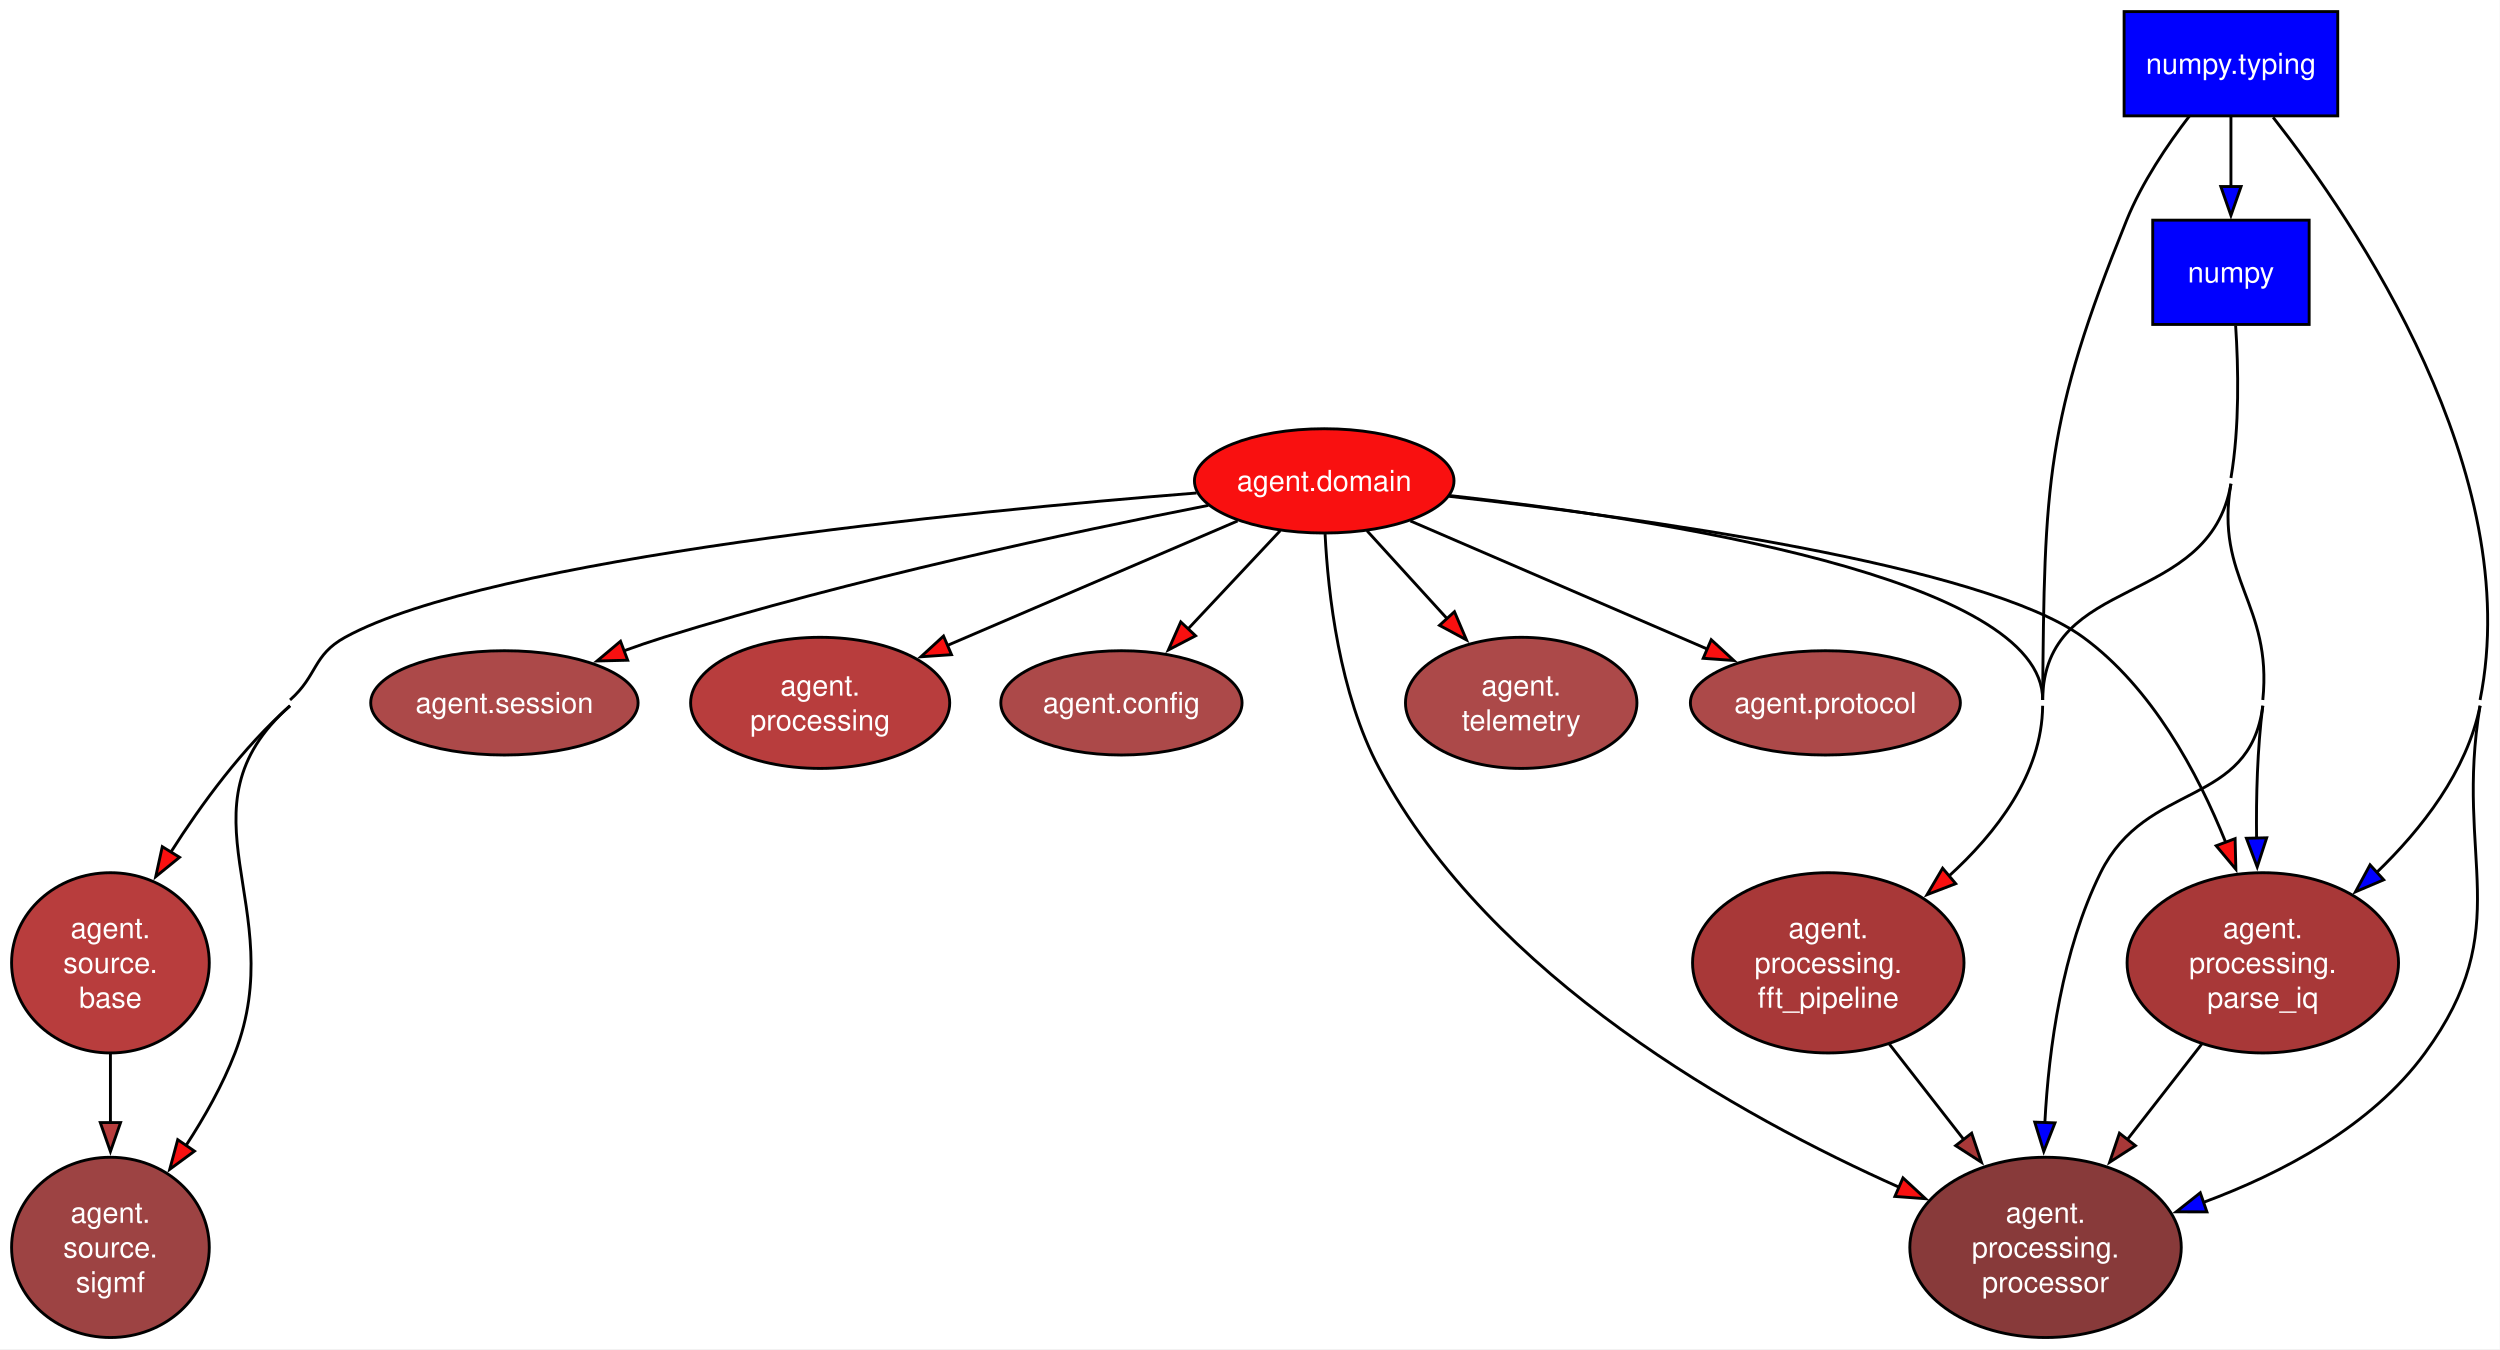
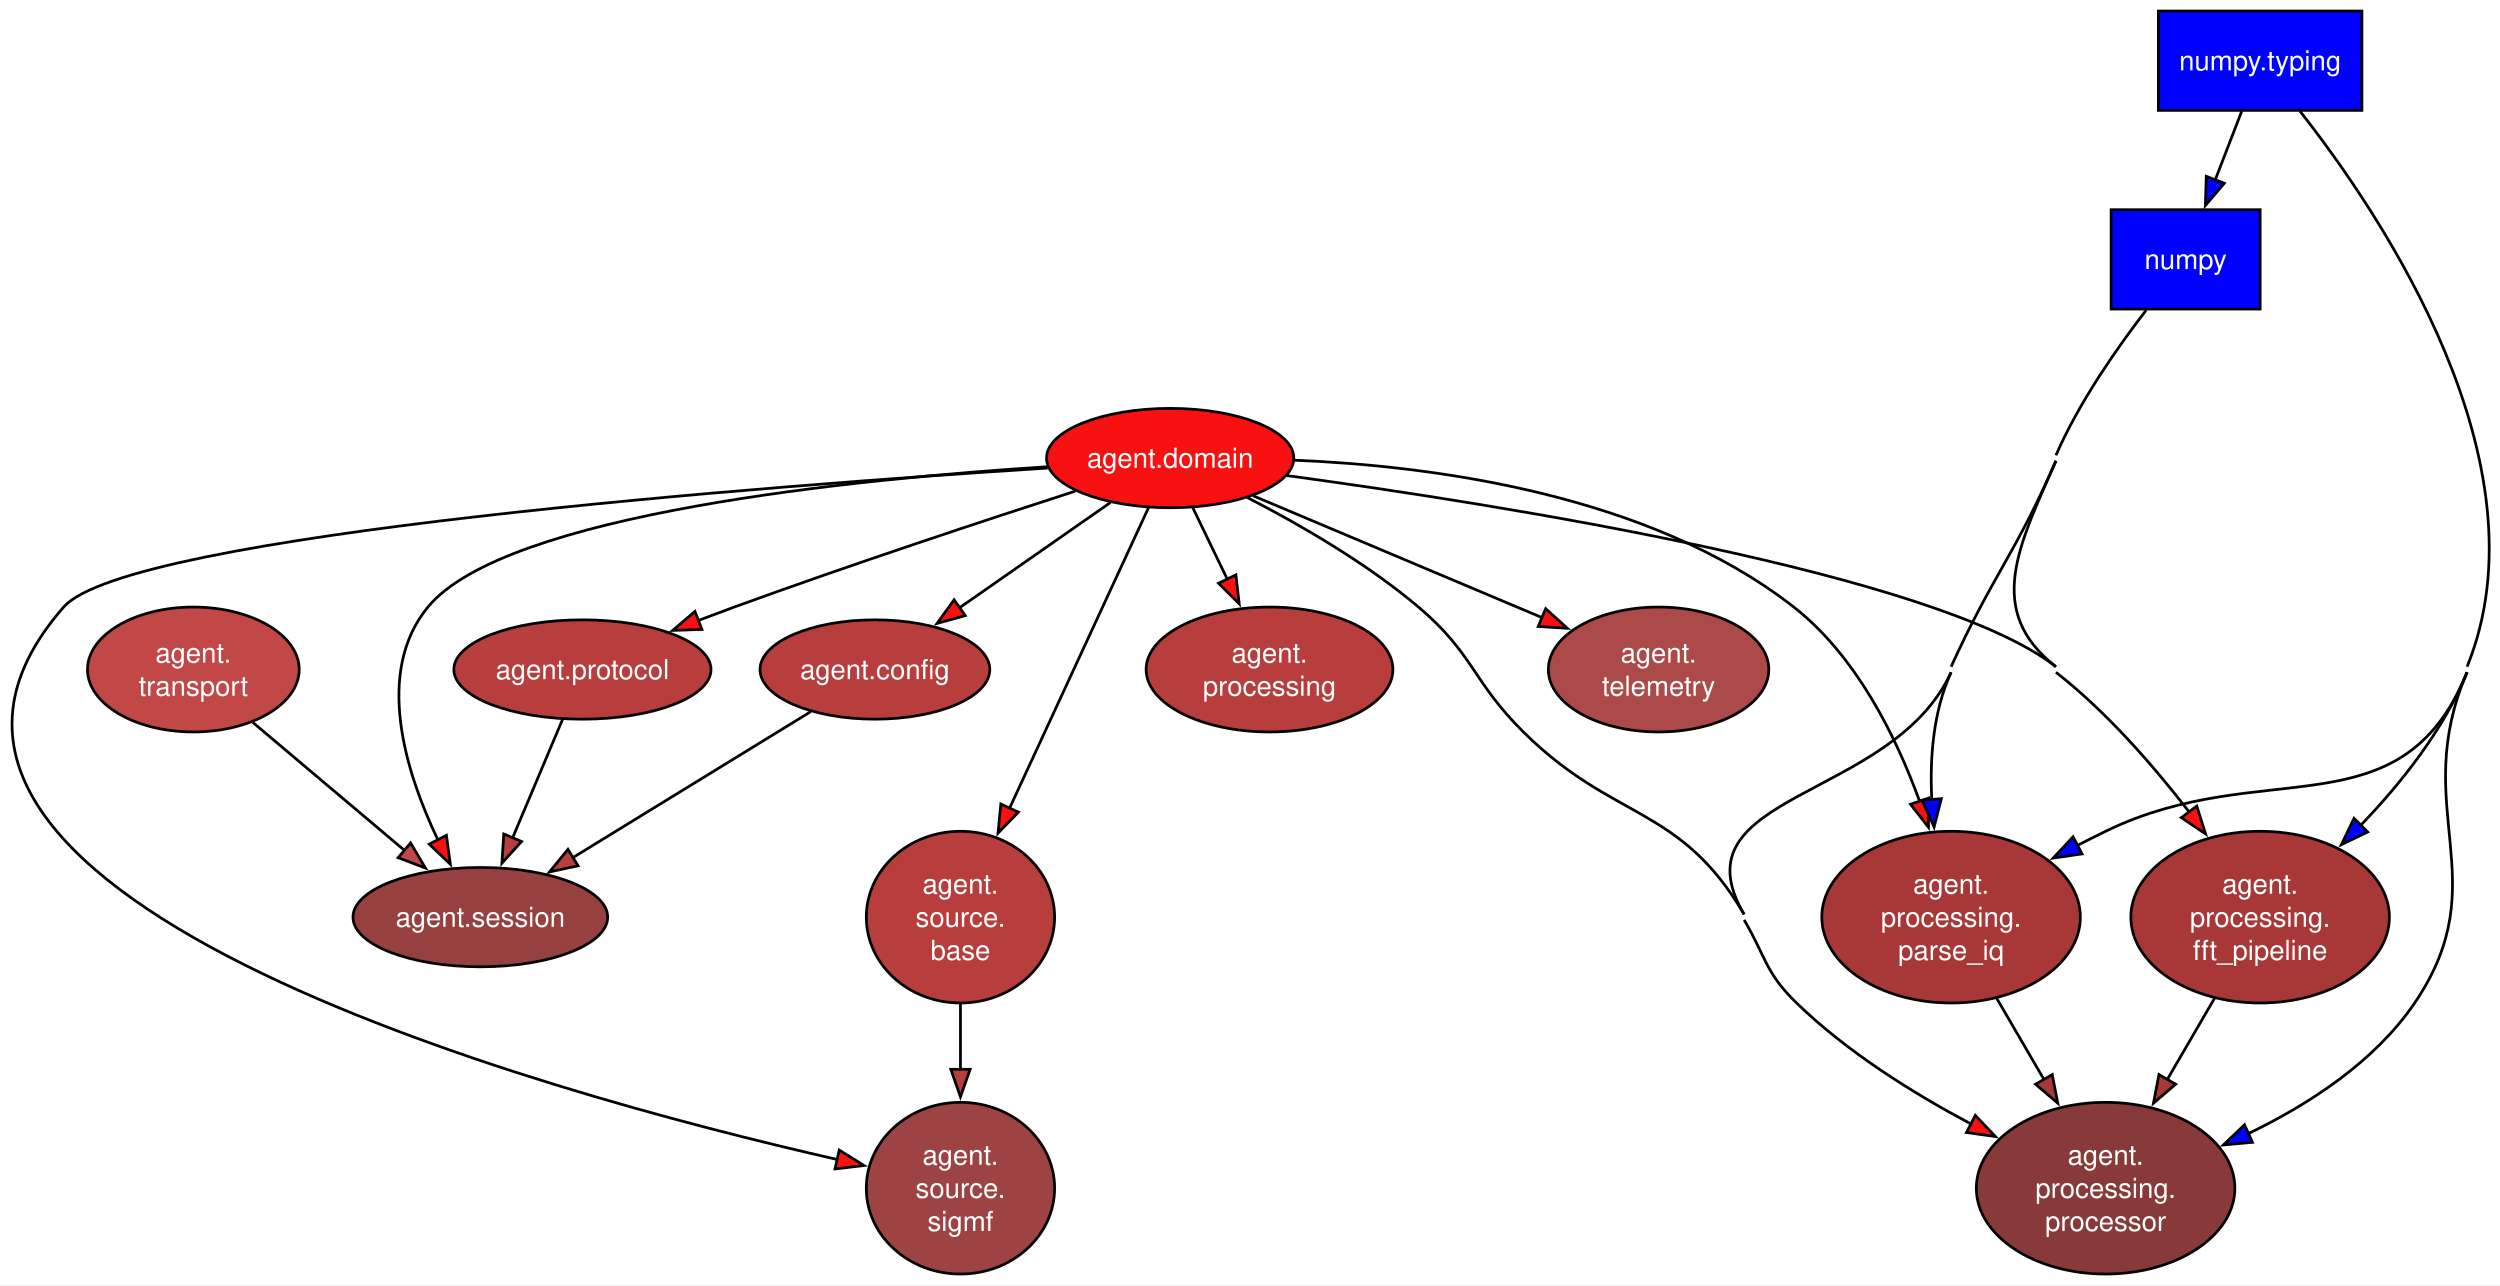
- <svg xmlns="http://www.w3.org/2000/svg" width="863pt" height="466pt" viewBox="0.00 0.00 863.00 466.00">
+ <svg xmlns="http://www.w3.org/2000/svg" width="906pt" height="466pt" viewBox="0.00 0.00 906.00 466.00">
  <g id="graph0" class="graph" transform="scale(1 1) rotate(0) translate(4 461.71)">
    <style>.edge&gt;path:hover{stroke-width:8}</style>
-     <polygon fill="white" stroke="none" points="-4,4 -4,-461.71 858.88,-461.71 858.88,4 -4,4" />
+     <polygon fill="white" stroke="none" points="-4,4 -4,-461.71 902.39,-461.71 902.39,4 -4,4" />
    <g id="node1" class="node">
      <style>.edge&gt;path:hover{stroke-width:8}</style>
-       <ellipse fill="#ac4949" stroke="black" cx="383.12" cy="-219.08" rx="41.64" ry="18" />
-       <text xml:space="preserve" text-anchor="middle" x="383.12" y="-215.58" font-family="Helvetica,sans-Serif" font-size="10.00" fill="#ffffff">agent.config</text>
+       <ellipse fill="#b83d3d" stroke="black" cx="313.07" cy="-219.08" rx="41.64" ry="18" />
+       <text xml:space="preserve" text-anchor="middle" x="313.07" y="-215.58" font-family="Helvetica,sans-Serif" font-size="10.00" fill="#ffffff">agent.config</text>
+     </g>
+     <g id="node8" class="node">
+       <style>.edge&gt;path:hover{stroke-width:8}</style>
+       <ellipse fill="#964040" stroke="black" cx="170.07" cy="-129.34" rx="46.15" ry="18" />
+       <text xml:space="preserve" text-anchor="middle" x="170.07" y="-125.84" font-family="Helvetica,sans-Serif" font-size="10.00" fill="#ffffff">agent.session</text>
+     </g>
+     <g id="edge1" class="edge">
+       <style>.edge&gt;path:hover{stroke-width:8}</style>
+       <path fill="none" stroke="black" d="M289.78,-203.79C266.34,-189.4 229.97,-167.09 203.46,-150.82" />
+       <polygon fill="#b83d3d" stroke="black" points="205.48,-147.95 195.12,-145.71 201.82,-153.92 205.48,-147.95" />
    </g>
    <g id="node2" class="node">
      <style>.edge&gt;path:hover{stroke-width:8}</style>
-       <ellipse fill="#f91010" stroke="black" cx="453.12" cy="-295.71" rx="44.8" ry="18" />
-       <text xml:space="preserve" text-anchor="middle" x="453.12" y="-292.21" font-family="Helvetica,sans-Serif" font-size="10.00" fill="#ffffff">agent.domain</text>
-     </g>
-     <g id="edge1" class="edge">
-       <style>.edge&gt;path:hover{stroke-width:8}</style>
-       <path fill="none" stroke="black" d="M437.93,-278.51C428.57,-268.54 416.4,-255.56 405.9,-244.37" />
-       <polygon fill="#f91010" stroke="black" points="408.71,-242.24 399.31,-237.34 403.6,-247.03 408.71,-242.24" />
+       <ellipse fill="#f91010" stroke="black" cx="420.07" cy="-295.71" rx="44.8" ry="18" />
+       <text xml:space="preserve" text-anchor="middle" x="420.07" y="-292.21" font-family="Helvetica,sans-Serif" font-size="10.00" fill="#ffffff">agent.domain</text>
+     </g>
+     <g id="edge2" class="edge">
+       <style>.edge&gt;path:hover{stroke-width:8}</style>
+       <path fill="none" stroke="black" d="M398.42,-279.6C382.65,-268.61 361.09,-253.56 343.58,-241.35" />
+       <polygon fill="#f91010" stroke="black" points="345.78,-238.62 335.57,-235.77 341.77,-244.36 345.78,-238.62" />
    </g>
    <g id="node3" class="node">
      <style>.edge&gt;path:hover{stroke-width:8}</style>
-       <ellipse fill="#b83d3d" stroke="black" cx="279.12" cy="-219.08" rx="44.72" ry="22.63" />
-       <text xml:space="preserve" text-anchor="middle" x="279.12" y="-221.58" font-family="Helvetica,sans-Serif" font-size="10.00" fill="#ffffff">agent.</text>
-       <text xml:space="preserve" text-anchor="middle" x="279.12" y="-209.58" font-family="Helvetica,sans-Serif" font-size="10.00" fill="#ffffff">processing</text>
-     </g>
-     <g id="edge2" class="edge">
-       <style>.edge&gt;path:hover{stroke-width:8}</style>
-       <path fill="none" stroke="black" d="M423.21,-281.88C395.53,-270.01 354.06,-252.22 322.71,-238.77" />
-       <polygon fill="#f91010" stroke="black" points="324.46,-235.72 313.89,-234.99 321.7,-242.15 324.46,-235.72" />
+       <ellipse fill="#b83d3d" stroke="black" cx="456.07" cy="-219.08" rx="44.72" ry="22.63" />
+       <text xml:space="preserve" text-anchor="middle" x="456.07" y="-221.58" font-family="Helvetica,sans-Serif" font-size="10.00" fill="#ffffff">agent.</text>
+       <text xml:space="preserve" text-anchor="middle" x="456.07" y="-209.58" font-family="Helvetica,sans-Serif" font-size="10.00" fill="#ffffff">processing</text>
+     </g>
+     <g id="edge3" class="edge">
+       <style>.edge&gt;path:hover{stroke-width:8}</style>
+       <path fill="none" stroke="black" d="M428.24,-277.77C431.97,-270.04 436.51,-260.63 440.83,-251.68" />
+       <polygon fill="#f91010" stroke="black" points="443.89,-253.38 445.09,-242.86 437.59,-250.34 443.89,-253.38" />
    </g>
    <g id="node4" class="node">
      <style>.edge&gt;path:hover{stroke-width:8}</style>
-       <ellipse fill="#a83838" stroke="black" cx="627.12" cy="-129.34" rx="46.85" ry="31.11" />
-       <text xml:space="preserve" text-anchor="middle" x="627.12" y="-137.84" font-family="Helvetica,sans-Serif" font-size="10.00" fill="#ffffff">agent.</text>
-       <text xml:space="preserve" text-anchor="middle" x="627.12" y="-125.84" font-family="Helvetica,sans-Serif" font-size="10.00" fill="#ffffff">processing.</text>
-       <text xml:space="preserve" text-anchor="middle" x="627.12" y="-113.84" font-family="Helvetica,sans-Serif" font-size="10.00" fill="#ffffff">fft_pipeline</text>
-     </g>
-     <g id="edge3" class="edge">
-       <style>.edge&gt;path:hover{stroke-width:8}</style>
-       <path fill="none" stroke="black" d="M701.12,-218.08C700.92,-194.62 685.25,-174.18 668.38,-158.94" />
-       <polygon fill="#f91010" stroke="black" points="671.11,-156.67 661.22,-152.87 666.59,-162.01 671.11,-156.67" />
-       <path fill="none" stroke="black" d="M496.39,-290.65C567.56,-282.78 701.48,-262.34 701.12,-220.08" />
+       <ellipse fill="#a83838" stroke="black" cx="815.07" cy="-129.34" rx="46.85" ry="31.11" />
+       <text xml:space="preserve" text-anchor="middle" x="815.07" y="-137.84" font-family="Helvetica,sans-Serif" font-size="10.00" fill="#ffffff">agent.</text>
+       <text xml:space="preserve" text-anchor="middle" x="815.07" y="-125.84" font-family="Helvetica,sans-Serif" font-size="10.00" fill="#ffffff">processing.</text>
+       <text xml:space="preserve" text-anchor="middle" x="815.07" y="-113.84" font-family="Helvetica,sans-Serif" font-size="10.00" fill="#ffffff">fft_pipeline</text>
+     </g>
+     <g id="edge4" class="edge">
+       <style>.edge&gt;path:hover{stroke-width:8}</style>
+       <path fill="none" stroke="black" d="M462.42,-289.35C539.29,-278.9 697.85,-253.86 741.07,-220.08" />
+       <path fill="none" stroke="black" d="M741.07,-218.08C759.36,-203.79 776.32,-184.35 789.38,-167.4" />
+       <polygon fill="#f91010" stroke="black" points="792.1,-169.6 795.3,-159.5 786.5,-165.39 792.1,-169.6" />
    </g>
    <g id="node5" class="node">
      <style>.edge&gt;path:hover{stroke-width:8}</style>
-       <ellipse fill="#a83838" stroke="black" cx="777.12" cy="-129.34" rx="46.85" ry="31.11" />
-       <text xml:space="preserve" text-anchor="middle" x="777.12" y="-137.84" font-family="Helvetica,sans-Serif" font-size="10.00" fill="#ffffff">agent.</text>
-       <text xml:space="preserve" text-anchor="middle" x="777.12" y="-125.84" font-family="Helvetica,sans-Serif" font-size="10.00" fill="#ffffff">processing.</text>
-       <text xml:space="preserve" text-anchor="middle" x="777.12" y="-113.84" font-family="Helvetica,sans-Serif" font-size="10.00" fill="#ffffff">parse_iq</text>
-     </g>
-     <g id="edge4" class="edge">
-       <style>.edge&gt;path:hover{stroke-width:8}</style>
-       <path fill="none" stroke="black" d="M496.25,-290.38C561.36,-283.12 680.79,-266.8 715.12,-241.71 738.82,-224.38 754.61,-195.1 764.32,-170.91" />
-       <polygon fill="#f91010" stroke="black" points="767.56,-172.22 767.82,-161.63 761.02,-169.75 767.56,-172.22" />
+       <ellipse fill="#a83838" stroke="black" cx="703.07" cy="-129.34" rx="46.85" ry="31.11" />
+       <text xml:space="preserve" text-anchor="middle" x="703.07" y="-137.84" font-family="Helvetica,sans-Serif" font-size="10.00" fill="#ffffff">agent.</text>
+       <text xml:space="preserve" text-anchor="middle" x="703.07" y="-125.84" font-family="Helvetica,sans-Serif" font-size="10.00" fill="#ffffff">processing.</text>
+       <text xml:space="preserve" text-anchor="middle" x="703.07" y="-113.84" font-family="Helvetica,sans-Serif" font-size="10.00" fill="#ffffff">parse_iq</text>
+     </g>
+     <g id="edge5" class="edge">
+       <style>.edge&gt;path:hover{stroke-width:8}</style>
+       <path fill="none" stroke="black" d="M465.14,-294.93C514.48,-292.92 593.55,-282.81 646.07,-241.71 668.62,-224.06 683.06,-195.06 691.76,-171.08" />
+       <polygon fill="#f91010" stroke="black" points="694.98,-172.5 694.88,-161.9 688.35,-170.25 694.98,-172.5" />
    </g>
    <g id="node6" class="node">
      <style>.edge&gt;path:hover{stroke-width:8}</style>
-       <ellipse fill="#883a3a" stroke="black" cx="702.12" cy="-31.11" rx="46.85" ry="31.11" />
-       <text xml:space="preserve" text-anchor="middle" x="702.12" y="-39.61" font-family="Helvetica,sans-Serif" font-size="10.00" fill="#ffffff">agent.</text>
-       <text xml:space="preserve" text-anchor="middle" x="702.12" y="-27.61" font-family="Helvetica,sans-Serif" font-size="10.00" fill="#ffffff">processing.</text>
-       <text xml:space="preserve" text-anchor="middle" x="702.12" y="-15.61" font-family="Helvetica,sans-Serif" font-size="10.00" fill="#ffffff">processor</text>
-     </g>
-     <g id="edge5" class="edge">
-       <style>.edge&gt;path:hover{stroke-width:8}</style>
-       <path fill="none" stroke="black" d="M453.42,-277.35C454.44,-256.88 458.29,-222.36 472.12,-196.45 510.64,-124.25 596.57,-76.38 651.79,-51.78" />
-       <polygon fill="#f91010" stroke="black" points="652.91,-55.11 660.68,-47.92 650.12,-48.7 652.91,-55.11" />
+       <ellipse fill="#883a3a" stroke="black" cx="759.07" cy="-31.11" rx="46.85" ry="31.11" />
+       <text xml:space="preserve" text-anchor="middle" x="759.07" y="-39.61" font-family="Helvetica,sans-Serif" font-size="10.00" fill="#ffffff">agent.</text>
+       <text xml:space="preserve" text-anchor="middle" x="759.07" y="-27.61" font-family="Helvetica,sans-Serif" font-size="10.00" fill="#ffffff">processing.</text>
+       <text xml:space="preserve" text-anchor="middle" x="759.07" y="-15.61" font-family="Helvetica,sans-Serif" font-size="10.00" fill="#ffffff">processor</text>
+     </g>
+     <g id="edge6" class="edge">
+       <style>.edge&gt;path:hover{stroke-width:8}</style>
+       <path fill="none" stroke="black" d="M628.07,-128.34C636.08,-114.69 635.72,-109.25 647.07,-98.23 665.38,-80.45 689.35,-65.49 710.42,-54.31" />
+       <polygon fill="#f91010" stroke="black" points="711.85,-57.51 719.14,-49.83 708.65,-51.29 711.85,-57.51" />
+       <path fill="none" stroke="black" d="M448.04,-281.4C466.67,-271.8 491.11,-257.75 510.07,-241.71 530.12,-224.74 529.43,-214.95 548.07,-196.45 580.82,-163.96 604.75,-170.13 628.07,-130.34" />
    </g>
    <g id="node7" class="node">
      <style>.edge&gt;path:hover{stroke-width:8}</style>
-       <ellipse fill="#ac4949" stroke="black" cx="626.12" cy="-219.08" rx="46.6" ry="18" />
-       <text xml:space="preserve" text-anchor="middle" x="626.12" y="-215.58" font-family="Helvetica,sans-Serif" font-size="10.00" fill="#ffffff">agent.protocol</text>
-     </g>
-     <g id="edge6" class="edge">
-       <style>.edge&gt;path:hover{stroke-width:8}</style>
-       <path fill="none" stroke="black" d="M482.86,-281.88C511.24,-269.63 554.22,-251.09 585.7,-237.51" />
-       <polygon fill="#f91010" stroke="black" points="586.71,-240.89 594.51,-233.71 583.94,-234.46 586.71,-240.89" />
-     </g>
-     <g id="node8" class="node">
-       <style>.edge&gt;path:hover{stroke-width:8}</style>
-       <ellipse fill="#ac4949" stroke="black" cx="170.12" cy="-219.08" rx="46.15" ry="18" />
-       <text xml:space="preserve" text-anchor="middle" x="170.12" y="-215.58" font-family="Helvetica,sans-Serif" font-size="10.00" fill="#ffffff">agent.session</text>
+       <ellipse fill="#b83d3d" stroke="black" cx="207.07" cy="-219.08" rx="46.6" ry="18" />
+       <text xml:space="preserve" text-anchor="middle" x="207.07" y="-215.58" font-family="Helvetica,sans-Serif" font-size="10.00" fill="#ffffff">agent.protocol</text>
    </g>
    <g id="edge7" class="edge">
      <style>.edge&gt;path:hover{stroke-width:8}</style>
-       <path fill="none" stroke="black" d="M413.11,-287.25C367.2,-278.27 289.92,-261.86 225.12,-241.71 220.6,-240.3 215.92,-238.7 211.29,-237.02" />
-       <polygon fill="#f91010" stroke="black" points="212.68,-233.8 202.09,-233.54 210.2,-240.35 212.68,-233.8" />
+       <path fill="none" stroke="black" d="M385.69,-283.73C353.56,-273.35 304.35,-257.1 262.07,-241.71 257.86,-240.17 253.47,-238.53 249.11,-236.86" />
+       <polygon fill="#f91010" stroke="black" points="250.38,-233.6 239.79,-233.25 247.85,-240.13 250.38,-233.6" />
+     </g>
+     <g id="edge8" class="edge">
+       <style>.edge&gt;path:hover{stroke-width:8}</style>
+       <path fill="none" stroke="black" d="M375.65,-292.57C306.72,-288.21 179,-275.67 151.07,-241.71 131.65,-218.08 142.94,-181.92 154.73,-157.26" />
+       <polygon fill="#f91010" stroke="black" points="157.78,-158.99 159.21,-148.49 151.54,-155.8 157.78,-158.99" />
    </g>
    <g id="node9" class="node">
      <style>.edge&gt;path:hover{stroke-width:8}</style>
-       <ellipse fill="#b83d3d" stroke="black" cx="34.12" cy="-129.34" rx="34.12" ry="31.11" />
-       <text xml:space="preserve" text-anchor="middle" x="34.12" y="-137.84" font-family="Helvetica,sans-Serif" font-size="10.00" fill="#ffffff">agent.</text>
-       <text xml:space="preserve" text-anchor="middle" x="34.12" y="-125.84" font-family="Helvetica,sans-Serif" font-size="10.00" fill="#ffffff">source.</text>
-       <text xml:space="preserve" text-anchor="middle" x="34.12" y="-113.84" font-family="Helvetica,sans-Serif" font-size="10.00" fill="#ffffff">base</text>
-     </g>
-     <g id="edge8" class="edge">
-       <style>.edge&gt;path:hover{stroke-width:8}</style>
-       <path fill="none" stroke="black" d="M409.05,-291.53C329.37,-285.17 164.95,-269.11 115.12,-241.71 103.91,-235.54 105.7,-228.56 96.12,-220.08" />
-       <path fill="none" stroke="black" d="M96.12,-218.08C79.89,-203.71 65.62,-184.31 54.88,-167.4" />
-       <polygon fill="#f91010" stroke="black" points="57.98,-165.77 49.76,-159.09 52.02,-169.44 57.98,-165.77" />
+       <ellipse fill="#b83d3d" stroke="black" cx="344.07" cy="-129.34" rx="34.12" ry="31.11" />
+       <text xml:space="preserve" text-anchor="middle" x="344.07" y="-137.84" font-family="Helvetica,sans-Serif" font-size="10.00" fill="#ffffff">agent.</text>
+       <text xml:space="preserve" text-anchor="middle" x="344.07" y="-125.84" font-family="Helvetica,sans-Serif" font-size="10.00" fill="#ffffff">source.</text>
+       <text xml:space="preserve" text-anchor="middle" x="344.07" y="-113.84" font-family="Helvetica,sans-Serif" font-size="10.00" fill="#ffffff">base</text>
+     </g>
+     <g id="edge9" class="edge">
+       <style>.edge&gt;path:hover{stroke-width:8}</style>
+       <path fill="none" stroke="black" d="M412.23,-277.73C400.4,-252.16 377.71,-203.09 361.77,-168.61" />
+       <polygon fill="#f91010" stroke="black" points="365.07,-167.4 357.69,-159.79 358.71,-170.34 365.07,-167.4" />
    </g>
    <g id="node10" class="node">
      <style>.edge&gt;path:hover{stroke-width:8}</style>
-       <ellipse fill="#9d4343" stroke="black" cx="34.12" cy="-31.11" rx="34.12" ry="31.11" />
-       <text xml:space="preserve" text-anchor="middle" x="34.12" y="-39.61" font-family="Helvetica,sans-Serif" font-size="10.00" fill="#ffffff">agent.</text>
-       <text xml:space="preserve" text-anchor="middle" x="34.12" y="-27.61" font-family="Helvetica,sans-Serif" font-size="10.00" fill="#ffffff">source.</text>
-       <text xml:space="preserve" text-anchor="middle" x="34.12" y="-15.61" font-family="Helvetica,sans-Serif" font-size="10.00" fill="#ffffff">sigmf</text>
-     </g>
-     <g id="edge9" class="edge">
-       <style>.edge&gt;path:hover{stroke-width:8}</style>
-       <path fill="none" stroke="black" d="M96.12,-218.08C55.74,-182.32 96.47,-148.57 77.12,-98.23 72.88,-87.2 66.62,-76.1 60.18,-66.23" />
-       <polygon fill="#f91010" stroke="black" points="63.13,-64.34 54.59,-58.06 57.35,-68.29 63.13,-64.34" />
+       <ellipse fill="#9d4343" stroke="black" cx="344.07" cy="-31.11" rx="34.12" ry="31.11" />
+       <text xml:space="preserve" text-anchor="middle" x="344.07" y="-39.61" font-family="Helvetica,sans-Serif" font-size="10.00" fill="#ffffff">agent.</text>
+       <text xml:space="preserve" text-anchor="middle" x="344.07" y="-27.61" font-family="Helvetica,sans-Serif" font-size="10.00" fill="#ffffff">source.</text>
+       <text xml:space="preserve" text-anchor="middle" x="344.07" y="-15.61" font-family="Helvetica,sans-Serif" font-size="10.00" fill="#ffffff">sigmf</text>
+     </g>
+     <g id="edge10" class="edge">
+       <style>.edge&gt;path:hover{stroke-width:8}</style>
+       <path fill="none" stroke="black" d="M375.72,-292.09C276.27,-285.78 42.33,-268.24 19.07,-241.71 -71.56,-138.31 190.79,-66.21 299.38,-41.51" />
+       <polygon fill="#f91010" stroke="black" points="300.14,-44.92 309.13,-39.33 298.61,-38.09 300.14,-44.92" />
    </g>
    <g id="node11" class="node">
      <style>.edge&gt;path:hover{stroke-width:8}</style>
-       <ellipse fill="#ac4949" stroke="black" cx="521.12" cy="-219.08" rx="39.95" ry="22.63" />
-       <text xml:space="preserve" text-anchor="middle" x="521.12" y="-221.58" font-family="Helvetica,sans-Serif" font-size="10.00" fill="#ffffff">agent.</text>
-       <text xml:space="preserve" text-anchor="middle" x="521.12" y="-209.58" font-family="Helvetica,sans-Serif" font-size="10.00" fill="#ffffff">telemetry</text>
-     </g>
-     <g id="edge10" class="edge">
-       <style>.edge&gt;path:hover{stroke-width:8}</style>
-       <path fill="none" stroke="black" d="M467.87,-278.51C475.99,-269.6 486.29,-258.3 495.66,-248.01" />
-       <polygon fill="#f91010" stroke="black" points="498.08,-250.55 502.23,-240.81 492.91,-245.84 498.08,-250.55" />
+       <ellipse fill="#ac4949" stroke="black" cx="597.07" cy="-219.08" rx="39.95" ry="22.63" />
+       <text xml:space="preserve" text-anchor="middle" x="597.07" y="-221.58" font-family="Helvetica,sans-Serif" font-size="10.00" fill="#ffffff">agent.</text>
+       <text xml:space="preserve" text-anchor="middle" x="597.07" y="-209.58" font-family="Helvetica,sans-Serif" font-size="10.00" fill="#ffffff">telemetry</text>
    </g>
    <g id="edge11" class="edge">
      <style>.edge&gt;path:hover{stroke-width:8}</style>
-       <path fill="none" stroke="black" d="M648.21,-101.28C656.2,-91.03 665.42,-79.19 673.96,-68.24" />
-       <polygon fill="#a83838" stroke="black" points="676.61,-70.54 679.99,-60.5 671.09,-66.23 676.61,-70.54" />
+       <path fill="none" stroke="black" d="M450.1,-282.05C478.9,-269.9 522.65,-251.46 554.94,-237.84" />
+       <polygon fill="#f91010" stroke="black" points="556.16,-241.13 564.01,-234.02 553.44,-234.68 556.16,-241.13" />
    </g>
    <g id="edge12" class="edge">
      <style>.edge&gt;path:hover{stroke-width:8}</style>
-       <path fill="none" stroke="black" d="M756.03,-101.28C748.04,-91.03 738.81,-79.19 730.28,-68.24" />
-       <polygon fill="#a83838" stroke="black" points="733.15,-66.23 724.24,-60.5 727.63,-70.54 733.15,-66.23" />
+       <path fill="none" stroke="black" d="M798.58,-99.99C793.15,-90.67 787.04,-80.16 781.27,-70.25" />
+       <polygon fill="#a83838" stroke="black" points="784.46,-68.78 776.41,-61.9 778.41,-72.3 784.46,-68.78" />
    </g>
    <g id="edge13" class="edge">
      <style>.edge&gt;path:hover{stroke-width:8}</style>
-       <path fill="none" stroke="black" d="M34.12,-97.89C34.12,-90.35 34.12,-82.12 34.12,-74.13" />
-       <polygon fill="#b83d3d" stroke="black" points="37.62,-74.2 34.12,-64.2 30.62,-74.2 37.62,-74.2" />
+       <path fill="none" stroke="black" d="M719.57,-99.99C724.99,-90.67 731.11,-80.16 736.88,-70.25" />
+       <polygon fill="#a83838" stroke="black" points="739.73,-72.3 741.74,-61.9 733.68,-68.78 739.73,-72.3" />
+     </g>
+     <g id="edge14" class="edge">
+       <style>.edge&gt;path:hover{stroke-width:8}</style>
+       <path fill="none" stroke="black" d="M199.94,-201.16C194.75,-188.86 187.62,-171.94 181.62,-157.73" />
+       <polygon fill="#b83d3d" stroke="black" points="185.01,-156.75 177.9,-148.9 178.56,-159.47 185.01,-156.75" />
+     </g>
+     <g id="edge15" class="edge">
+       <style>.edge&gt;path:hover{stroke-width:8}</style>
+       <path fill="none" stroke="black" d="M344.07,-97.89C344.07,-90.35 344.07,-82.12 344.07,-74.13" />
+       <polygon fill="#b83d3d" stroke="black" points="347.57,-74.2 344.07,-64.2 340.57,-74.2 347.57,-74.2" />
    </g>
    <g id="node12" class="node">
      <style>.edge&gt;path:hover{stroke-width:8}</style>
-       <polygon fill="blue" stroke="black" points="793.12,-385.71 739.12,-385.71 739.12,-349.71 793.12,-349.71 793.12,-385.71" />
-       <text xml:space="preserve" text-anchor="middle" x="766.12" y="-364.21" font-family="Helvetica,sans-Serif" font-size="10.00" fill="white">numpy</text>
-     </g>
-     <g id="edge14" class="edge">
-       <style>.edge&gt;path:hover{stroke-width:8}</style>
-       <path fill="none" stroke="black" d="M766.12,-294.71C758.7,-251.35 701.5,-264.06 701.12,-220.08" />
-       <path fill="none" stroke="black" d="M767.74,-349.31C768.68,-335.06 769.15,-314.43 766.12,-296.71" />
-     </g>
-     <g id="edge15" class="edge">
-       <style>.edge&gt;path:hover{stroke-width:8}</style>
-       <path fill="none" stroke="black" d="M777.12,-218.08C775.22,-203.17 774.79,-186.73 774.97,-172.15" />
-       <polygon fill="blue" stroke="black" points="778.46,-172.5 775.19,-162.43 771.46,-172.34 778.46,-172.5" />
+       <ellipse fill="#c24747" stroke="black" cx="66.07" cy="-219.08" rx="38.36" ry="22.63" />
+       <text xml:space="preserve" text-anchor="middle" x="66.07" y="-221.58" font-family="Helvetica,sans-Serif" font-size="10.00" fill="#ffffff">agent.</text>
+       <text xml:space="preserve" text-anchor="middle" x="66.07" y="-209.58" font-family="Helvetica,sans-Serif" font-size="10.00" fill="#ffffff">transport</text>
    </g>
    <g id="edge16" class="edge">
      <style>.edge&gt;path:hover{stroke-width:8}</style>
-       <path fill="none" stroke="black" d="M777.12,-218.08C772.61,-182.65 736.94,-192.47 721.12,-160.45 707.88,-133.66 703.26,-100.17 701.88,-74.11" />
-       <polygon fill="blue" stroke="black" points="705.38,-74.09 701.51,-64.23 698.39,-74.35 705.38,-74.09" />
-       <path fill="none" stroke="black" d="M766.12,-294.71C760.47,-261.66 780.5,-253.43 777.12,-220.08" />
+       <path fill="none" stroke="black" d="M87.62,-199.9C103.63,-186.39 125.59,-167.87 142.82,-153.33" />
+       <polygon fill="#c24747" stroke="black" points="144.8,-156.24 150.19,-147.12 140.28,-150.89 144.8,-156.24" />
    </g>
    <g id="node13" class="node">
      <style>.edge&gt;path:hover{stroke-width:8}</style>
-       <polygon fill="blue" stroke="black" points="802.99,-457.71 729.24,-457.71 729.24,-421.71 802.99,-421.71 802.99,-457.71" />
-       <text xml:space="preserve" text-anchor="middle" x="766.12" y="-436.21" font-family="Helvetica,sans-Serif" font-size="10.00" fill="white">numpy.typing</text>
+       <polygon fill="blue" stroke="black" points="815.07,-385.71 761.07,-385.71 761.07,-349.71 815.07,-349.71 815.07,-385.71" />
+       <text xml:space="preserve" text-anchor="middle" x="788.07" y="-364.21" font-family="Helvetica,sans-Serif" font-size="10.00" fill="white">numpy</text>
    </g>
    <g id="edge17" class="edge">
      <style>.edge&gt;path:hover{stroke-width:8}</style>
-       <path fill="none" stroke="black" d="M751.77,-421.63C744.18,-411.74 735.38,-398.7 730.12,-385.71 702.05,-316.44 701.76,-294.81 701.12,-220.08" />
+       <path fill="none" stroke="black" d="M741.07,-294.71C727.83,-264.3 714.94,-240.5 741.07,-220.08" />
    </g>
    <g id="edge18" class="edge">
      <style>.edge&gt;path:hover{stroke-width:8}</style>
-       <path fill="none" stroke="black" d="M852.12,-218.08C847.59,-195.49 832,-175.5 816.2,-160.32" />
-       <polygon fill="blue" stroke="black" points="818.85,-158 809.1,-153.85 814.14,-163.17 818.85,-158" />
-       <path fill="none" stroke="black" d="M780.67,-421.22C809.07,-384.98 867.84,-298.46 852.12,-220.08" />
+       <path fill="none" stroke="black" d="M703.07,-218.08C696.57,-203.83 695.29,-186.88 696.09,-171.69" />
+       <polygon fill="blue" stroke="black" points="699.55,-172.27 696.92,-162 692.58,-171.67 699.55,-172.27" />
    </g>
    <g id="edge19" class="edge">
      <style>.edge&gt;path:hover{stroke-width:8}</style>
-       <path fill="none" stroke="black" d="M852.12,-218.08C843.2,-164.89 864.91,-141.79 833.12,-98.23 814.63,-72.88 783.61,-56.62 756.4,-46.57" />
-       <polygon fill="blue" stroke="black" points="757.83,-43.36 747.23,-43.39 755.53,-49.97 757.83,-43.36" />
+       <path fill="none" stroke="black" d="M741.07,-294.71C726.21,-260.58 718.53,-253.94 703.07,-220.08" />
+       <path fill="none" stroke="black" d="M703.07,-218.08C681.78,-171.41 602.13,-174.6 628.07,-130.34" />
+       <path fill="none" stroke="black" d="M773.79,-349.33C763.31,-335.76 749.49,-316.03 741.07,-296.71" />
+     </g>
+     <g id="node14" class="node">
+       <style>.edge&gt;path:hover{stroke-width:8}</style>
+       <polygon fill="blue" stroke="black" points="851.95,-457.71 778.2,-457.71 778.2,-421.71 851.95,-421.71 851.95,-457.71" />
+       <text xml:space="preserve" text-anchor="middle" x="815.07" y="-436.21" font-family="Helvetica,sans-Serif" font-size="10.00" fill="white">numpy.typing</text>
    </g>
    <g id="edge20" class="edge">
      <style>.edge&gt;path:hover{stroke-width:8}</style>
-       <path fill="none" stroke="black" d="M766.12,-421.4C766.12,-414.11 766.12,-405.43 766.12,-397.24" />
-       <polygon fill="blue" stroke="black" points="769.62,-397.32 766.12,-387.32 762.62,-397.32 769.62,-397.32" />
+       <path fill="none" stroke="black" d="M890.07,-218.08C881.61,-197.24 866.15,-177.82 851.46,-162.56" />
+       <polygon fill="blue" stroke="black" points="854.05,-160.2 844.5,-155.61 849.1,-165.15 854.05,-160.2" />
+     </g>
+     <g id="edge21" class="edge">
+       <style>.edge&gt;path:hover{stroke-width:8}</style>
+       <path fill="none" stroke="black" d="M890.07,-218.08C866.13,-159.15 816.24,-188.34 759.07,-160.45 755.65,-158.78 752.12,-157.01 748.6,-155.2" />
+       <polygon fill="blue" stroke="black" points="750.53,-152.26 740.05,-150.74 747.29,-158.47 750.53,-152.26" />
+       <path fill="none" stroke="black" d="M829.48,-421.46C858.76,-384.22 919.98,-293.69 890.07,-220.08" />
+     </g>
+     <g id="edge22" class="edge">
+       <style>.edge&gt;path:hover{stroke-width:8}</style>
+       <path fill="none" stroke="black" d="M890.07,-218.08C868.7,-168.56 901.41,-142.82 871.07,-98.23 856.55,-76.87 832.64,-61.4 810.64,-50.82" />
+       <polygon fill="blue" stroke="black" points="812.3,-47.73 801.75,-46.78 809.41,-54.1 812.3,-47.73" />
+     </g>
+     <g id="edge23" class="edge">
+       <style>.edge&gt;path:hover{stroke-width:8}</style>
+       <path fill="none" stroke="black" d="M808.4,-421.4C805.49,-413.86 802.01,-404.82 798.75,-396.39" />
+       <polygon fill="blue" stroke="black" points="802.08,-395.29 795.22,-387.22 795.55,-397.81 802.08,-395.29" />
    </g>
  </g>
</svg>
